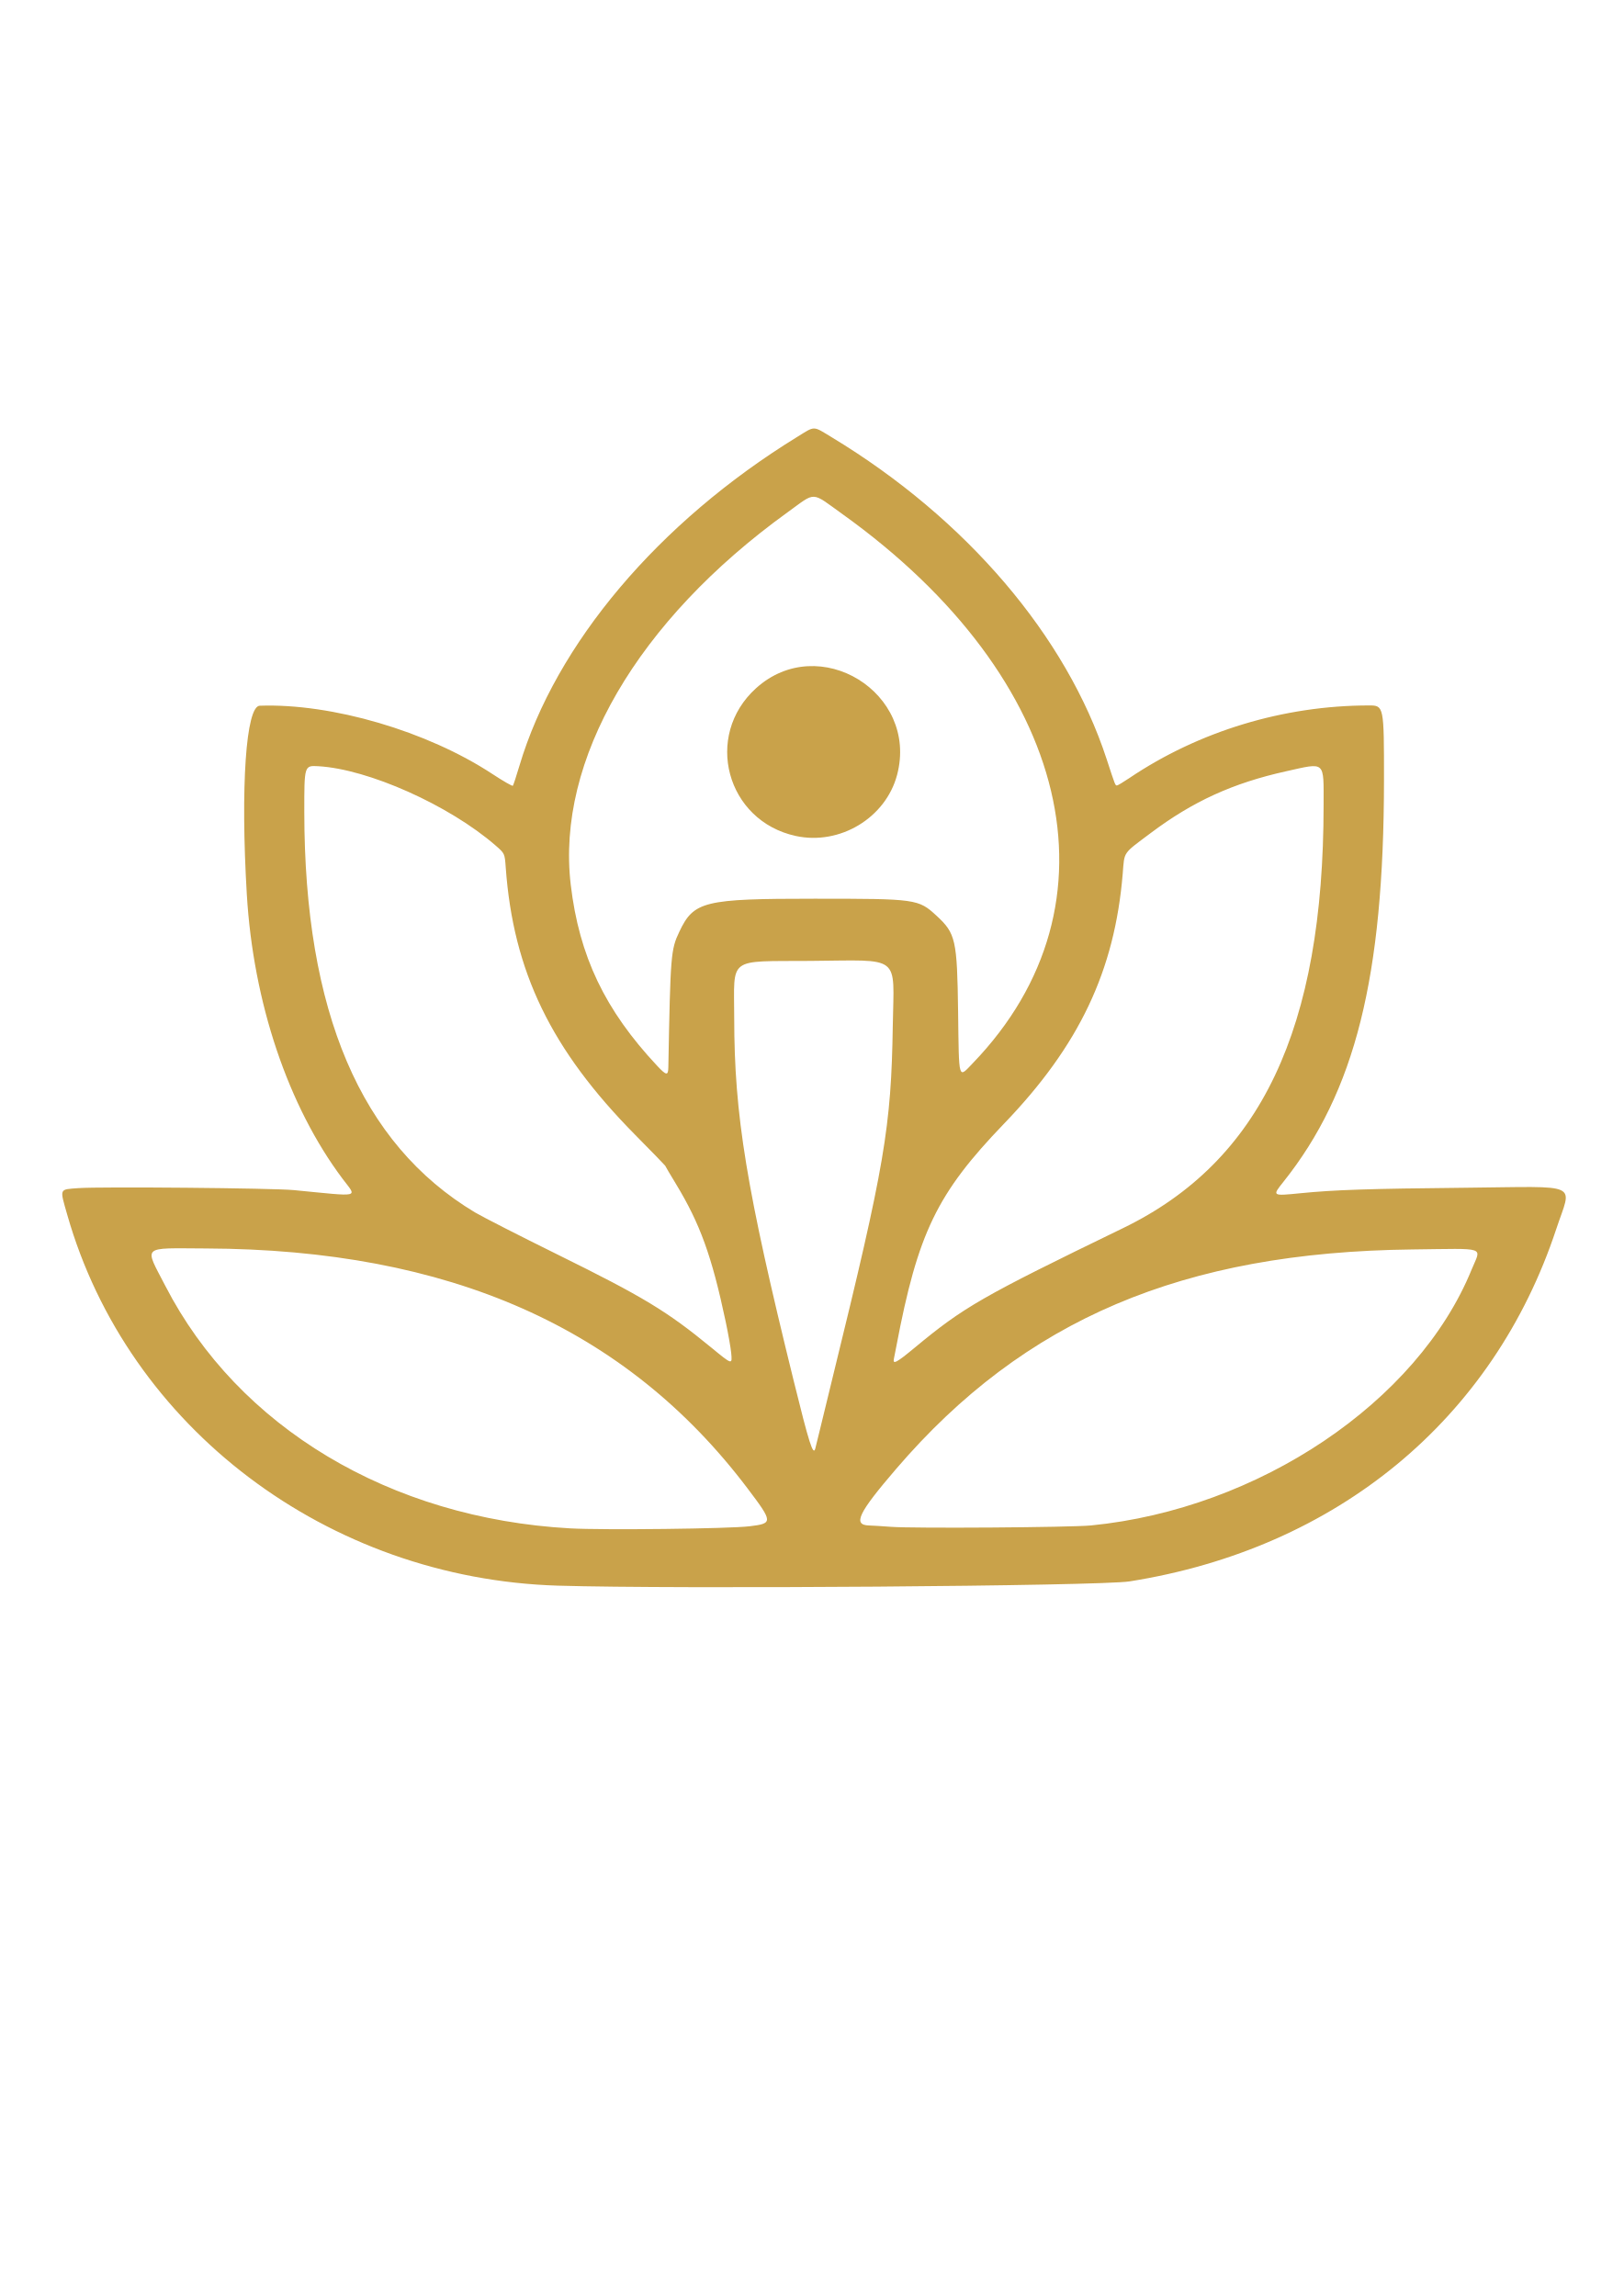
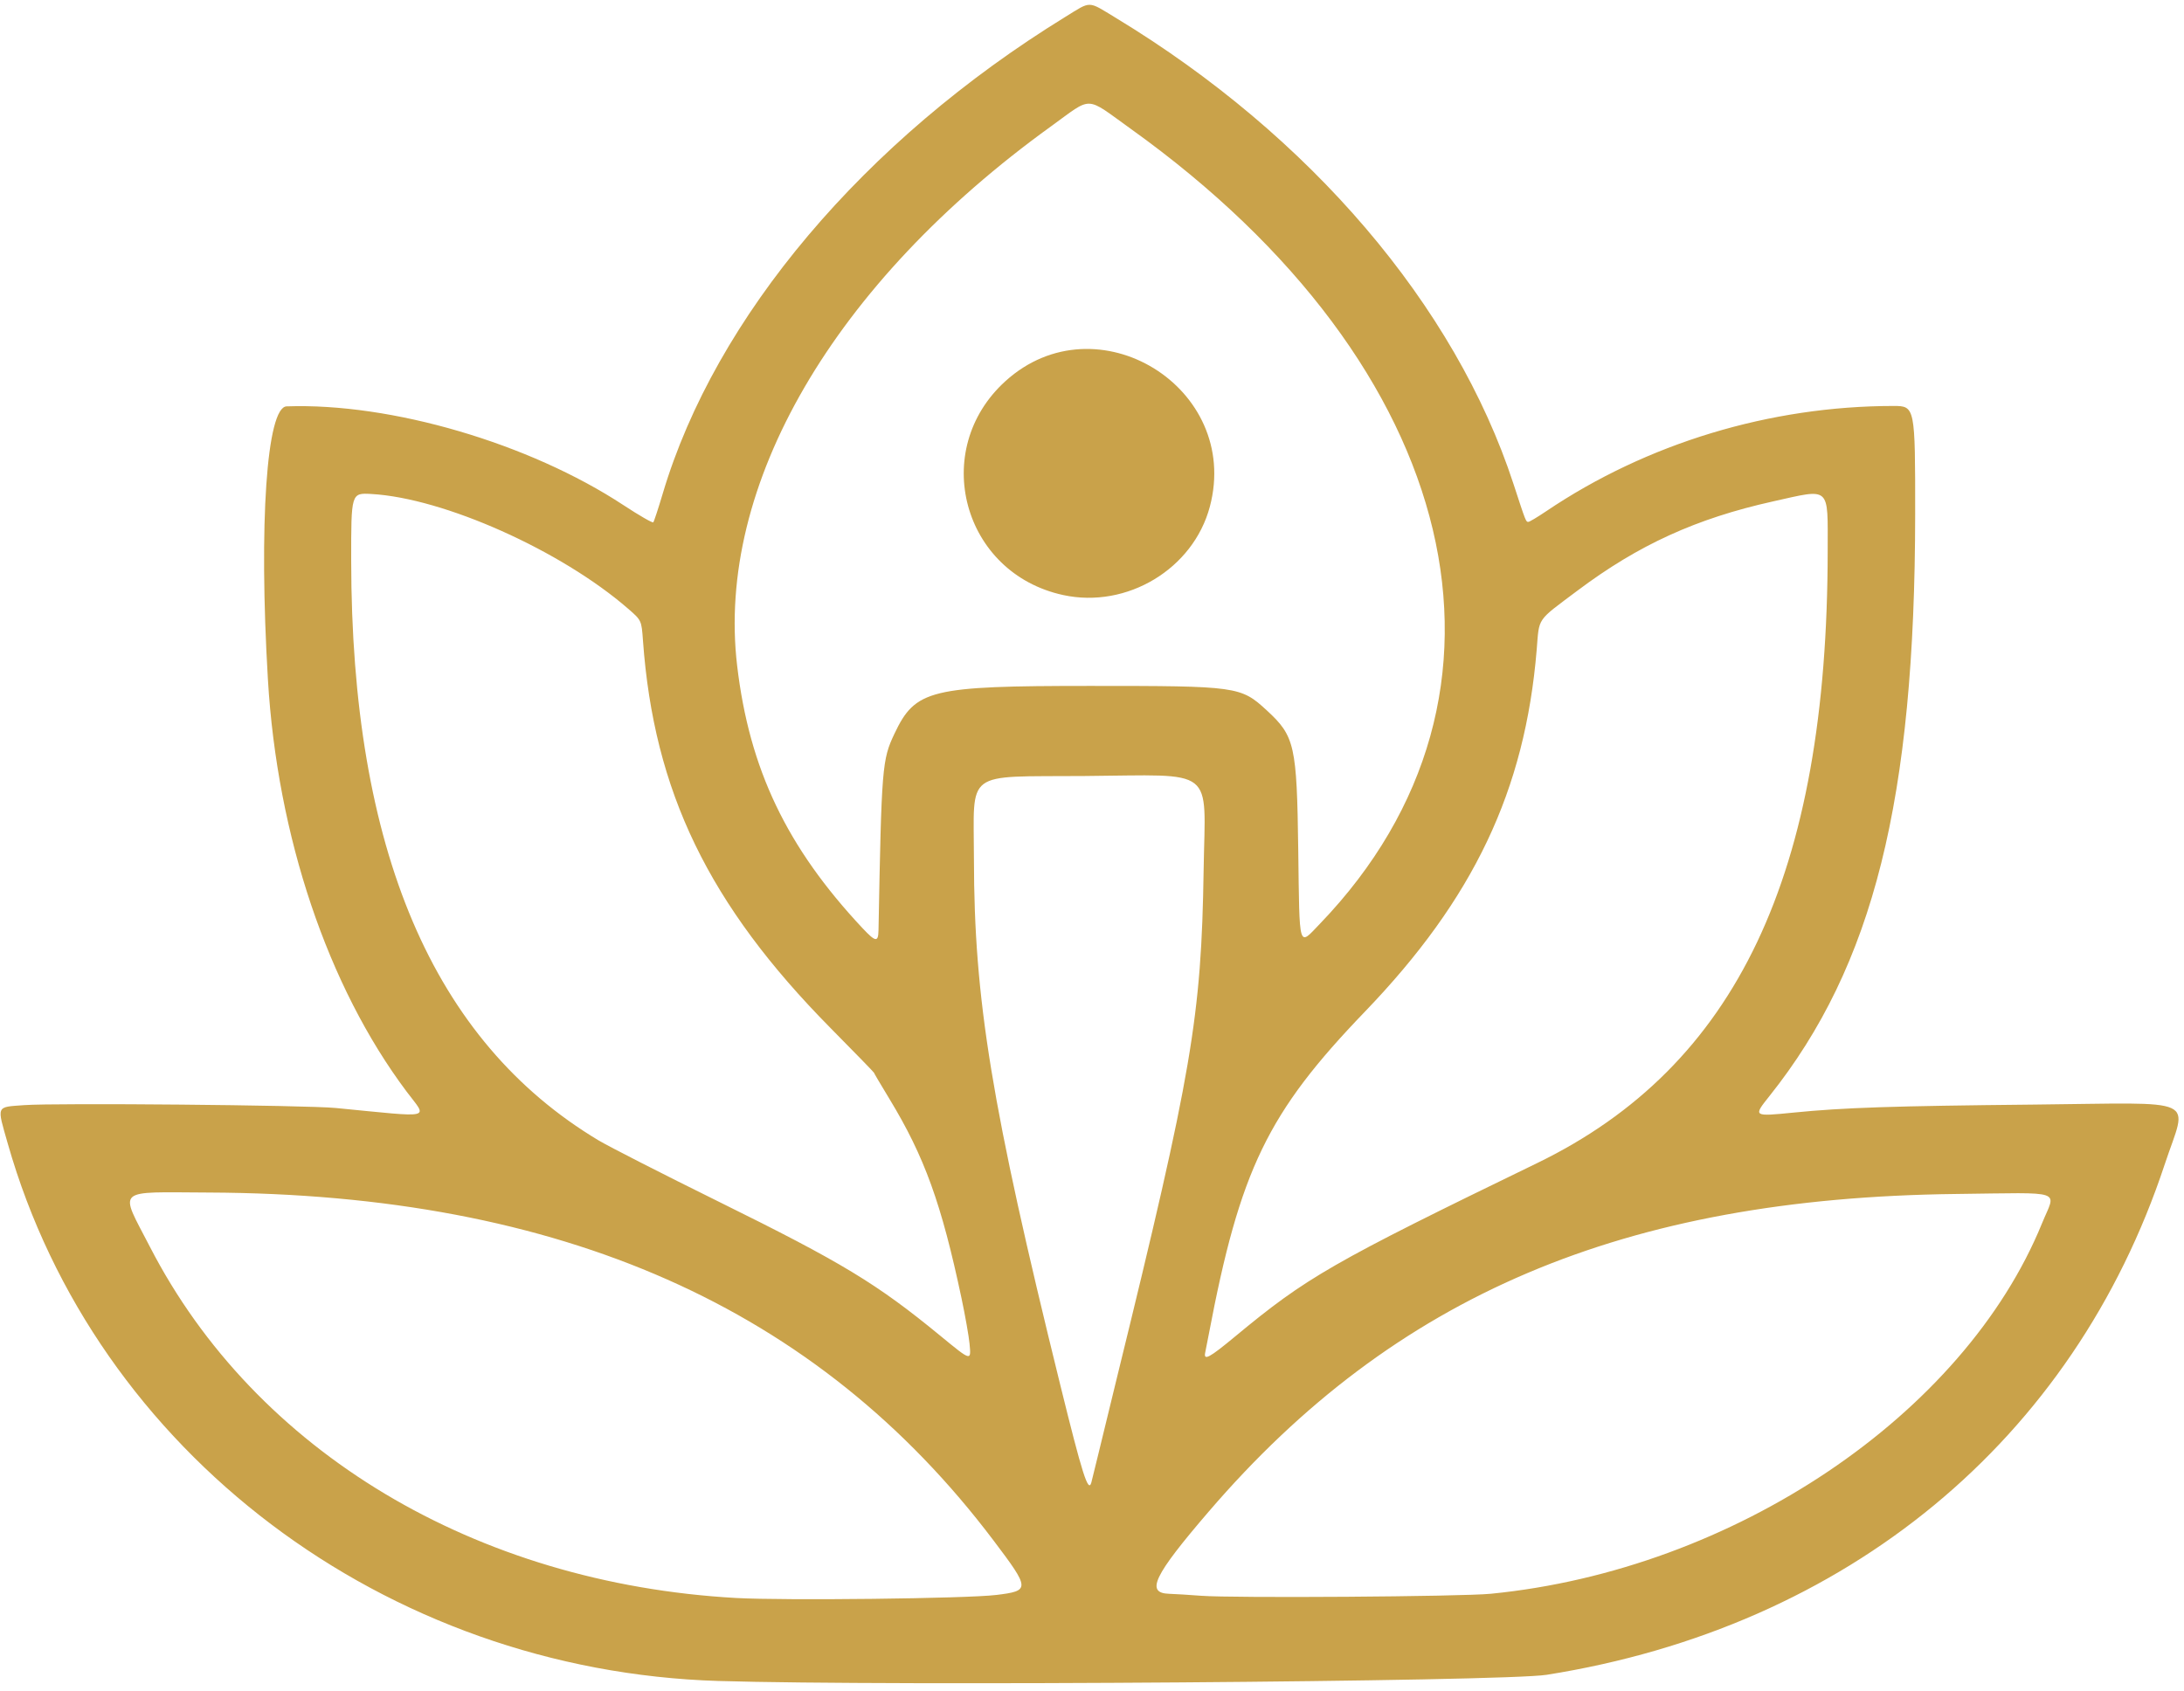
- <svg xmlns="http://www.w3.org/2000/svg" width="210mm" height="297mm" viewBox="0 0 210 297" version="1.1" id="svg1" xml:space="preserve">
+ <svg xmlns="http://www.w3.org/2000/svg" width="195" height="151" viewBox="8 55 195 151" version="1.1" id="svg1" xml:space="preserve">
  <defs id="defs1" />
  <g id="layer1">
    <path style="fill:#c9a24a;fill-opacity:1" d="M 72.165,205.114 C 42.37,204.204 16.542,184.678 8.696,157.131 c -0.987,-3.465 -1.077,-3.252 1.457,-3.441 2.802,-0.208 25.175,-0.004 27.832,0.255 8.887,0.864 8.188,1.026 6.319,-1.466 -7.045,-9.393 -11.552,-22.789 -12.384,-36.812 -0.825,-13.898 -0.11,-24.316 1.671,-24.378 9.329,-0.327 21.661,3.29 30.078,8.822 1.396,0.918 2.593,1.607 2.66,1.532 0.067,-0.075 0.448,-1.235 0.848,-2.578 4.695,-15.774 17.981,-31.507 35.936,-42.554 2.362,-1.453 1.962,-1.461 4.525,0.092 17.352,10.518 30.288,25.683 35.493,41.608 1.113,3.406 1.108,3.393 1.33,3.393 0.101,0 0.816,-0.427 1.59,-0.949 9,-6.071 19.974,-9.397 31.016,-9.402 1.921,-7.72e-4 1.936,0.073 1.93,9.667 -0.016,25.477 -3.731,40.317 -13.006,51.953 -1.471,1.845 -1.476,1.842 2.171,1.48 4.46,-0.443 8.775,-0.586 21.464,-0.713 15.071,-0.151 13.679,-0.789 11.653,5.336 -8.15,24.641 -28.36,41.334 -55.188,45.586 -3.837,0.608 -58.667,1.017 -73.926,0.551 z m 24.769,-7.68 c 3.064,-0.373 3.057,-0.522 -0.238,-4.884 C 80.978,171.741 58.135,161.618 26.625,161.495 c -8.466,-0.033 -7.983,-0.48 -5.238,4.849 9.416,18.283 29.075,30.061 52.34,31.358 4.323,0.241 20.567,0.053 23.207,-0.269 z m 44.176,-0.11 c 21.657,-2.129 42.235,-15.963 49.217,-33.089 1.241,-3.045 2.178,-2.726 -7.664,-2.612 -29.697,0.343 -50.149,9.035 -66.744,28.367 -4.928,5.74 -5.664,7.275 -3.52,7.338 0.483,0.014 1.758,0.093 2.832,0.175 2.883,0.221 23.245,0.08 25.879,-0.179 z m -35.67,-9.928 c 0.054,-0.188 0.329,-1.309 0.612,-2.49 0.283,-1.182 1.031,-4.258 1.664,-6.836 6.719,-27.381 7.547,-32.232 7.752,-45.416 0.145,-9.289 1.222,-8.446 -10.686,-8.355 -10.791,0.083 -9.83,-0.639 -9.824,7.382 0.011,12.598 1.561,22.052 7.704,46.975 1.979,8.032 2.506,9.687 2.778,8.74 z M 94.566,174.993 c -0.064,-0.671 -0.385,-2.495 -0.715,-4.053 -1.787,-8.448 -3.304,-12.645 -6.437,-17.807 -0.761,-1.254 -1.384,-2.309 -1.384,-2.344 -5.49e-4,-0.035 -1.738,-1.822 -3.861,-3.97 -10.894,-11.024 -15.792,-21.14 -16.761,-34.617 -0.13,-1.805 -0.13,-1.805 -1.325,-2.843 -5.991,-5.204 -16.46,-9.883 -22.924,-10.245 -1.807,-0.101 -1.807,-0.101 -1.803,5.931 0.014,25.841 7.292,42.915 22.074,51.785 0.917,0.55 5.751,3.017 10.742,5.481 11.035,5.448 14.105,7.307 19.803,11.989 2.765,2.271 2.74,2.265 2.591,0.694 z m 23.702,-0.634 c 6.404,-5.312 8.636,-6.594 26.972,-15.491 17.81,-8.642 25.937,-25.775 25.946,-54.703 0.002,-5.825 0.313,-5.545 -4.881,-4.389 -6.854,1.525 -12.016,3.881 -17.464,7.971 -3.696,2.774 -3.393,2.334 -3.637,5.283 -1.041,12.56 -5.631,22.227 -15.348,32.324 -8.684,9.024 -11.142,14.107 -13.93,28.808 -0.122,0.645 -0.264,1.37 -0.316,1.611 -0.165,0.773 0.35,0.499 2.658,-1.415 z M 86.438,138.079 c 0.271,-14.609 0.321,-15.23 1.422,-17.554 1.874,-3.955 3.172,-4.272 17.476,-4.272 13.179,0 13.44,0.036 15.787,2.2 2.484,2.29 2.668,3.107 2.792,12.432 0.12,9.062 -0.006,8.627 1.927,6.618 19.731,-20.505 12.785,-49.744 -16.862,-70.984 -4.166,-2.985 -3.369,-2.958 -7.139,-0.237 -19.427,14.022 -29.923,32.06 -28.025,48.16 1.089,9.236 4.426,16.224 11.193,23.442 1.171,1.249 1.408,1.282 1.428,0.195 z m 16.489,-29.941 c -8.986,-1.944 -11.952,-12.953 -5.147,-19.11 8.139,-7.365 21.061,0.575 18.244,11.21 -1.473,5.561 -7.396,9.134 -13.096,7.901 z" id="path4" />
  </g>
</svg>
